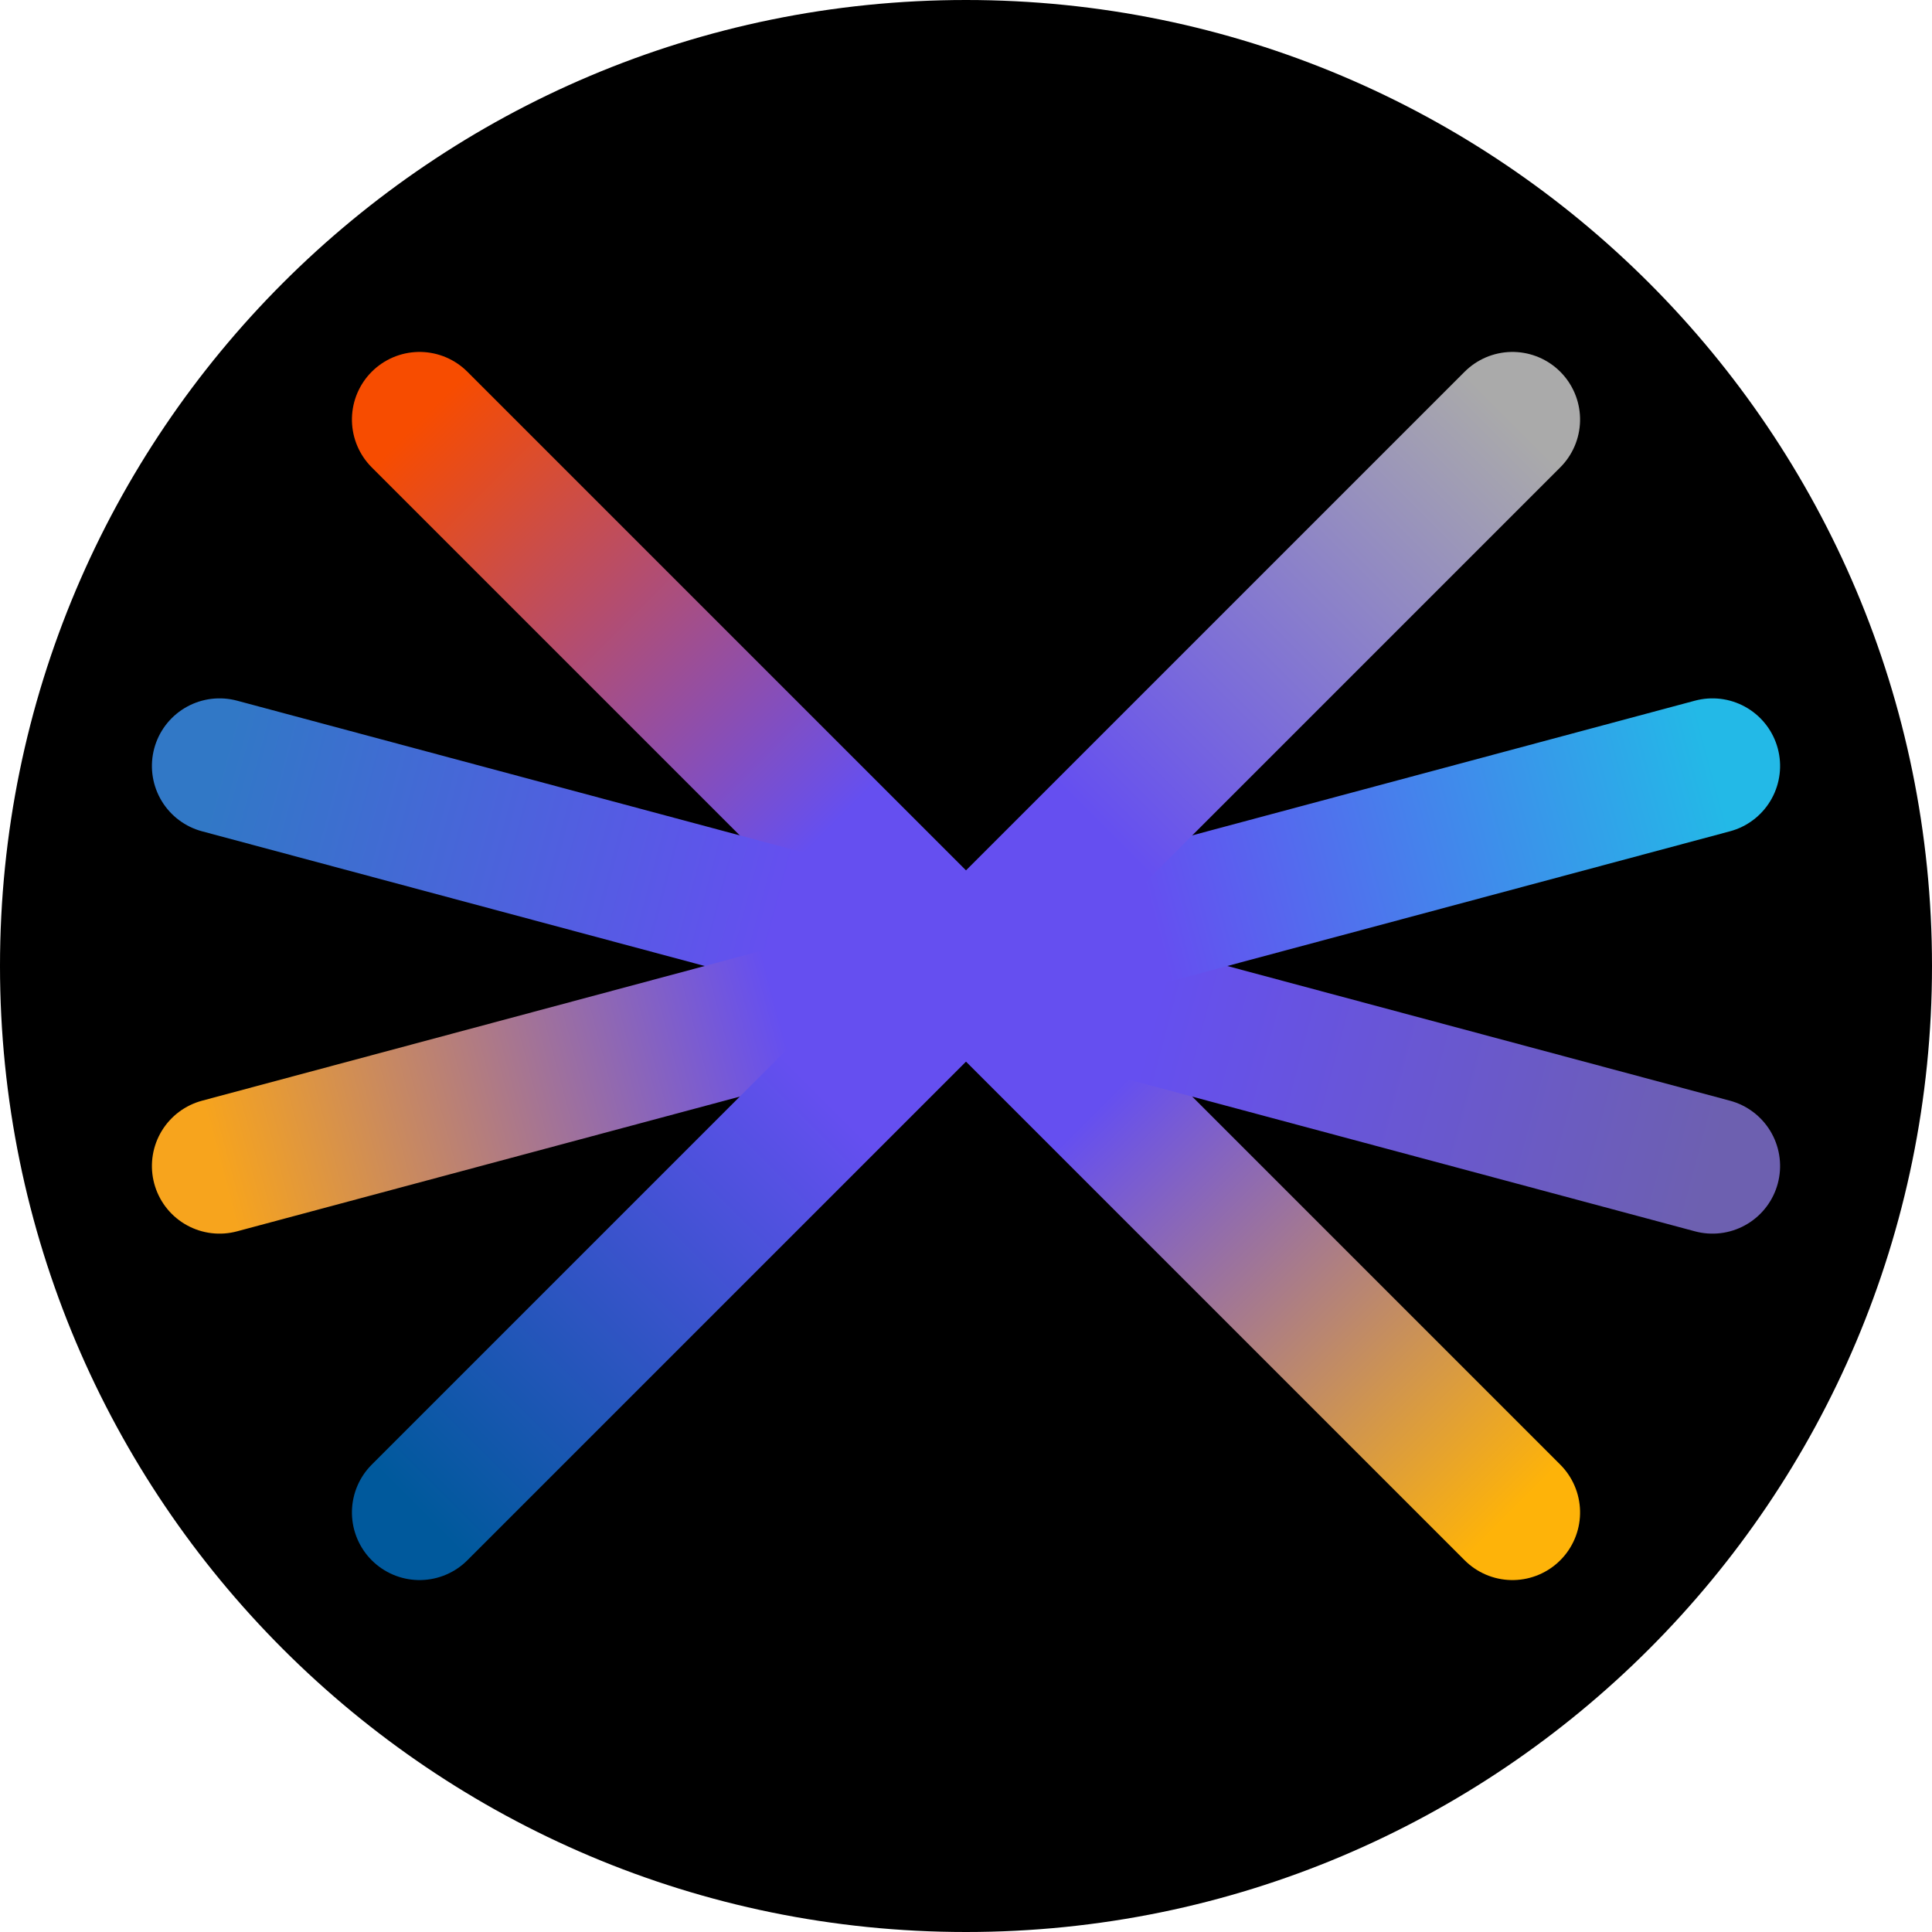
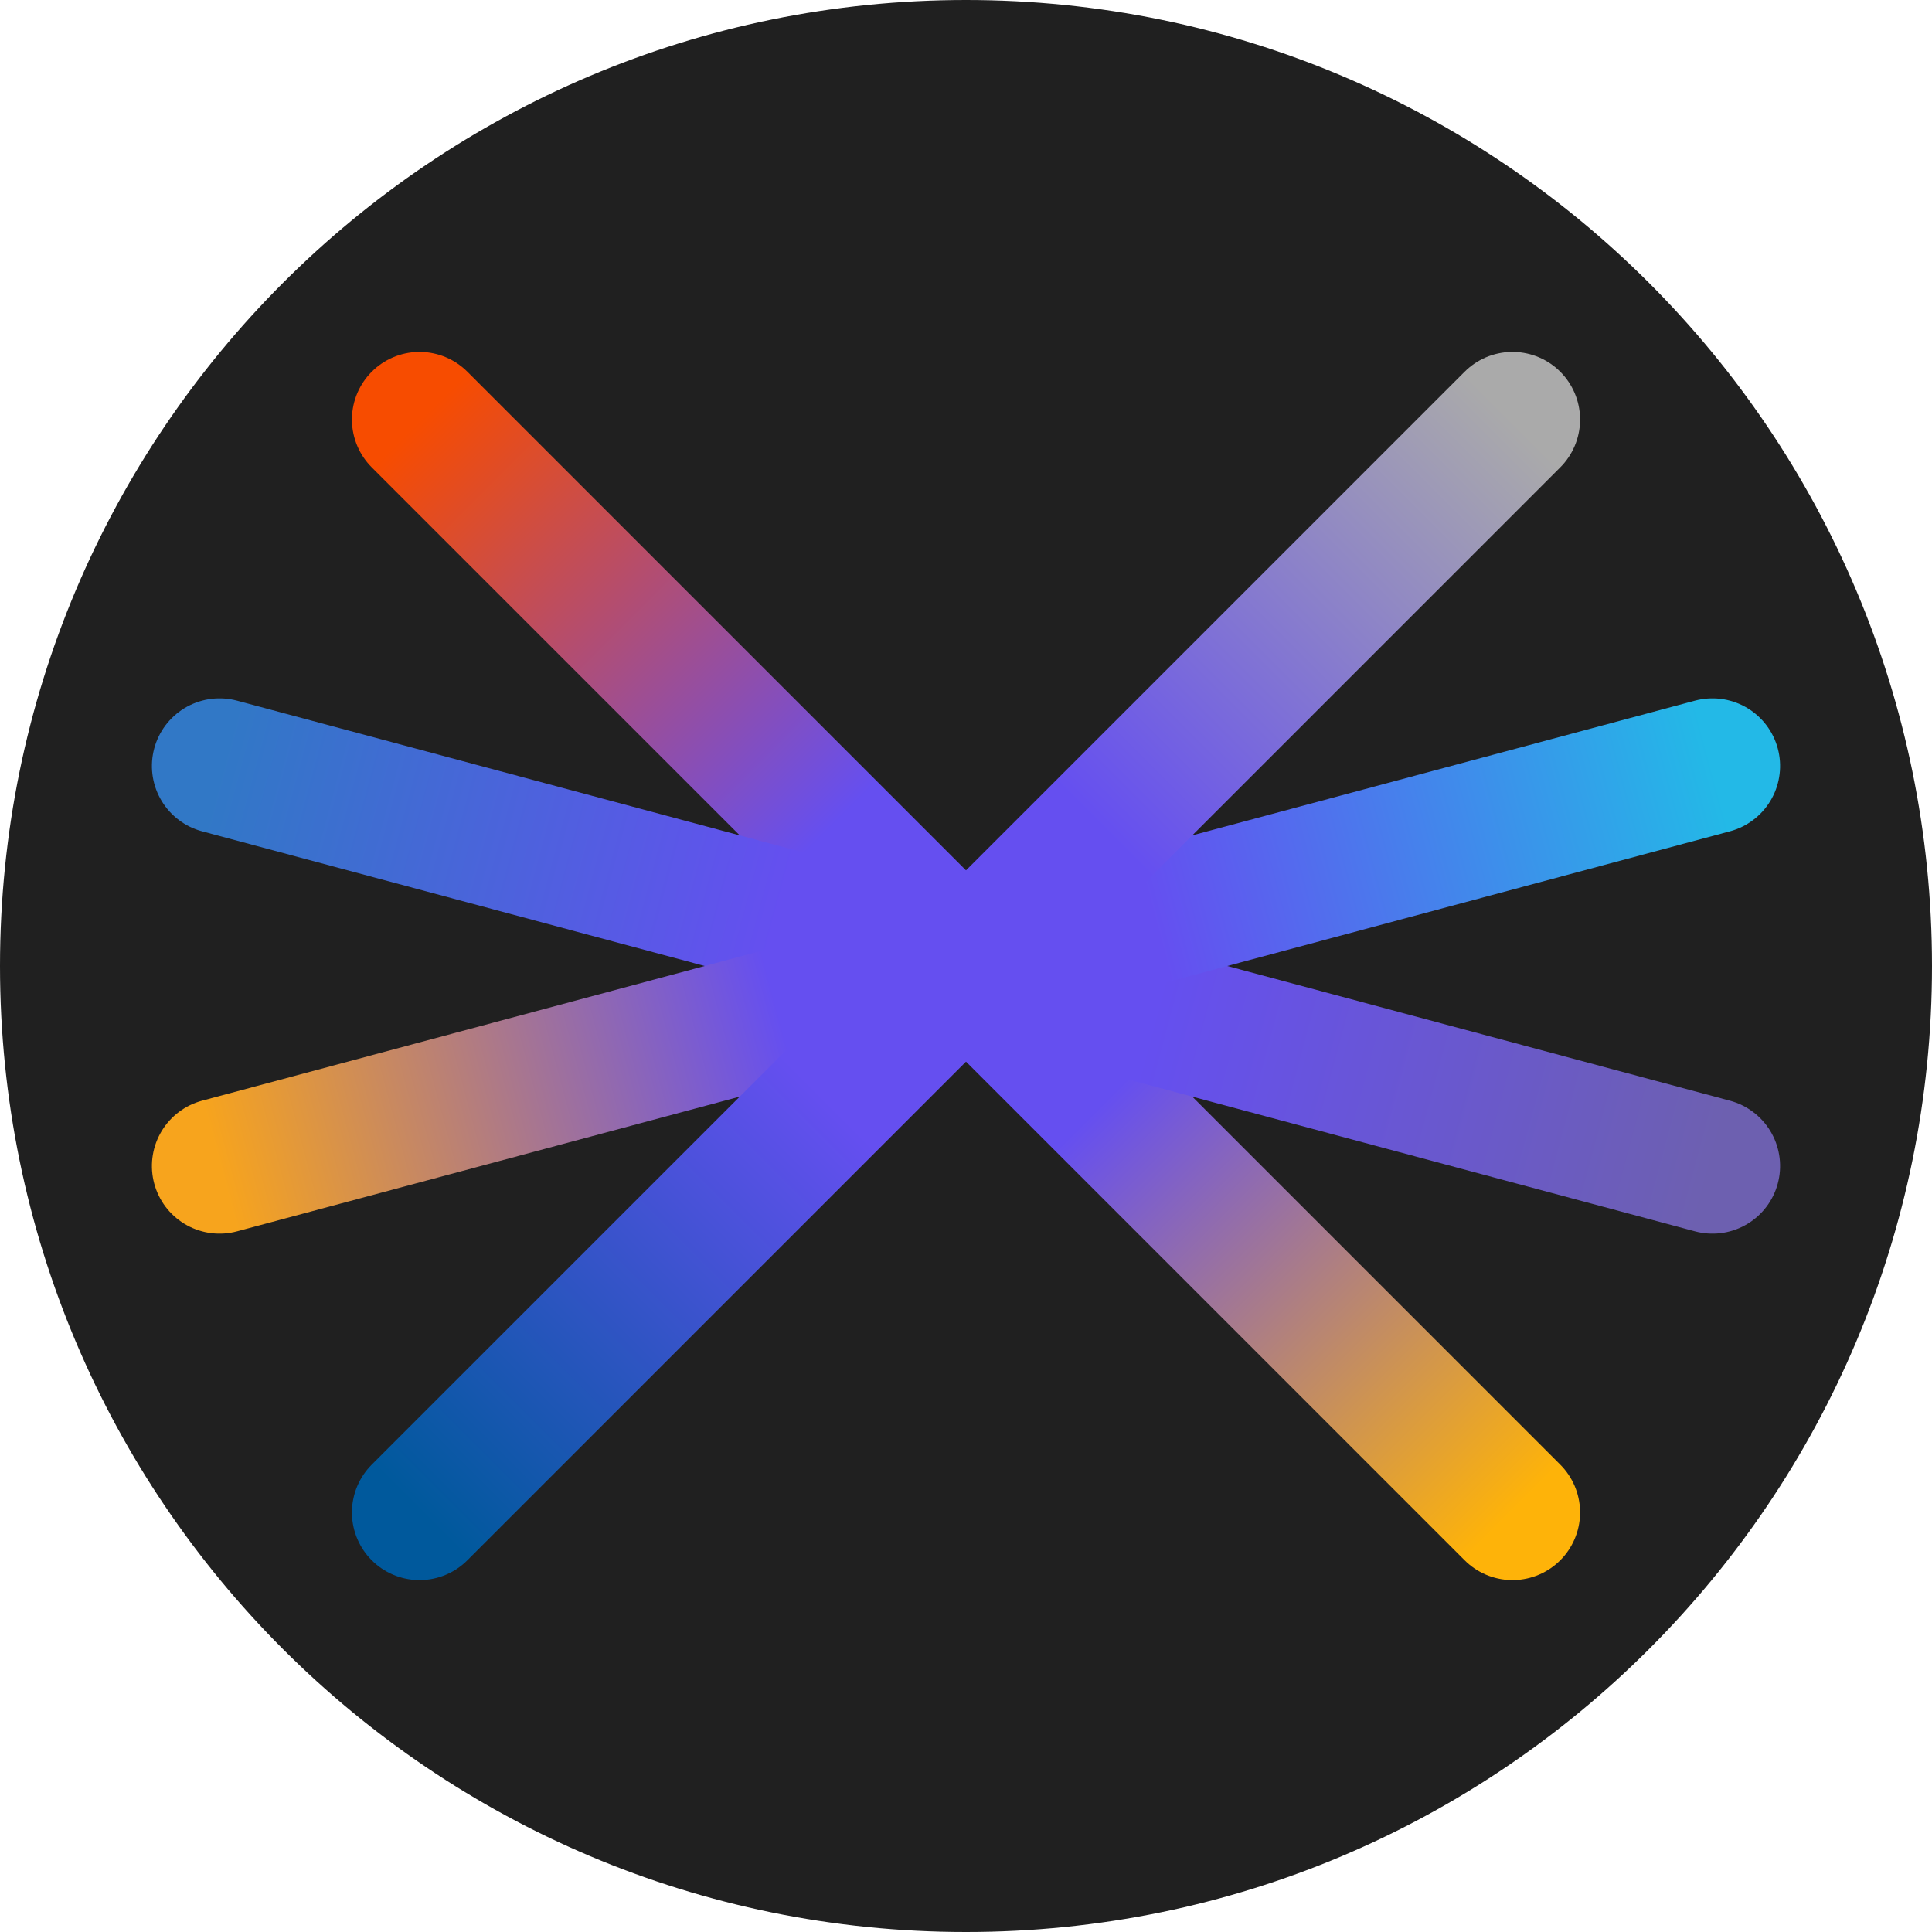
<svg xmlns="http://www.w3.org/2000/svg" width="100" height="100">
  <defs>
    <linearGradient id="grad1" x1="0%" y1="0%" x2="100%" y2="0%" gradientUnits="userSpaceOnUse">
      <stop offset="0%" stop-color="#F74C00" />
      <stop offset="10%" stop-color="#F74C00" />
      <stop offset="40%" stop-color="#654FF0" />
      <stop offset="60%" stop-color="#654FF0" />
      <stop offset="90%" stop-color="#FEB309" />
      <stop offset="100%" stop-color="#FEB309" />
    </linearGradient>
    <linearGradient id="grad2" x1="0%" y1="0%" x2="100%" y2="0%" gradientUnits="userSpaceOnUse">
      <stop offset="0%" stop-color="#3178C6" />
      <stop offset="10%" stop-color="#3178C6" />
      <stop offset="40%" stop-color="#654FF0" />
      <stop offset="60%" stop-color="#654FF0" />
      <stop offset="90%" stop-color="#6D60B0" />
      <stop offset="100%" stop-color="#6D60B0" />
    </linearGradient>
    <linearGradient id="grad3" x1="0%" y1="0%" x2="100%" y2="0%" gradientUnits="userSpaceOnUse">
      <stop offset="0%" stop-color="#F7A41D" />
      <stop offset="10%" stop-color="#F7A41D" />
      <stop offset="40%" stop-color="#654FF0" />
      <stop offset="60%" stop-color="#654FF0" />
      <stop offset="90%" stop-color="#23B9E7" />
      <stop offset="100%" stop-color="#23B9E7" />
    </linearGradient>
    <linearGradient id="grad4" x1="0%" y1="0%" x2="100%" y2="0%" gradientUnits="userSpaceOnUse">
      <stop offset="0%" stop-color="#00599C" />
      <stop offset="10%" stop-color="#00599C" />
      <stop offset="40%" stop-color="#654FF0" />
      <stop offset="60%" stop-color="#654FF0" />
      <stop offset="90%" stop-color="#AAAAAA" />
      <stop offset="100%" stop-color="#AAAAAA" />
    </linearGradient>
  </defs>
-   <circle cx="50" cy="50" r="50" fill="black" />
+   <circle cx="50" cy="50" r="50" fill="#202020" />
  <line x1="10" y1="50" x2="90" y2="50" stroke="url(#grad1)" stroke-width="7" stroke-linecap="round" transform="rotate(45, 50, 50)" />
  <line x1="10" y1="50" x2="90" y2="50" stroke="url(#grad2)" stroke-width="7" stroke-linecap="round" transform="rotate(15, 50, 50)" />
  <line x1="10" y1="50" x2="90" y2="50" stroke="url(#grad3)" stroke-width="7" stroke-linecap="round" transform="rotate(345, 50, 50)" />
  <line x1="10" y1="50" x2="90" y2="50" stroke="url(#grad4)" stroke-width="7" stroke-linecap="round" transform="rotate(315, 50, 50)" />
</svg>
